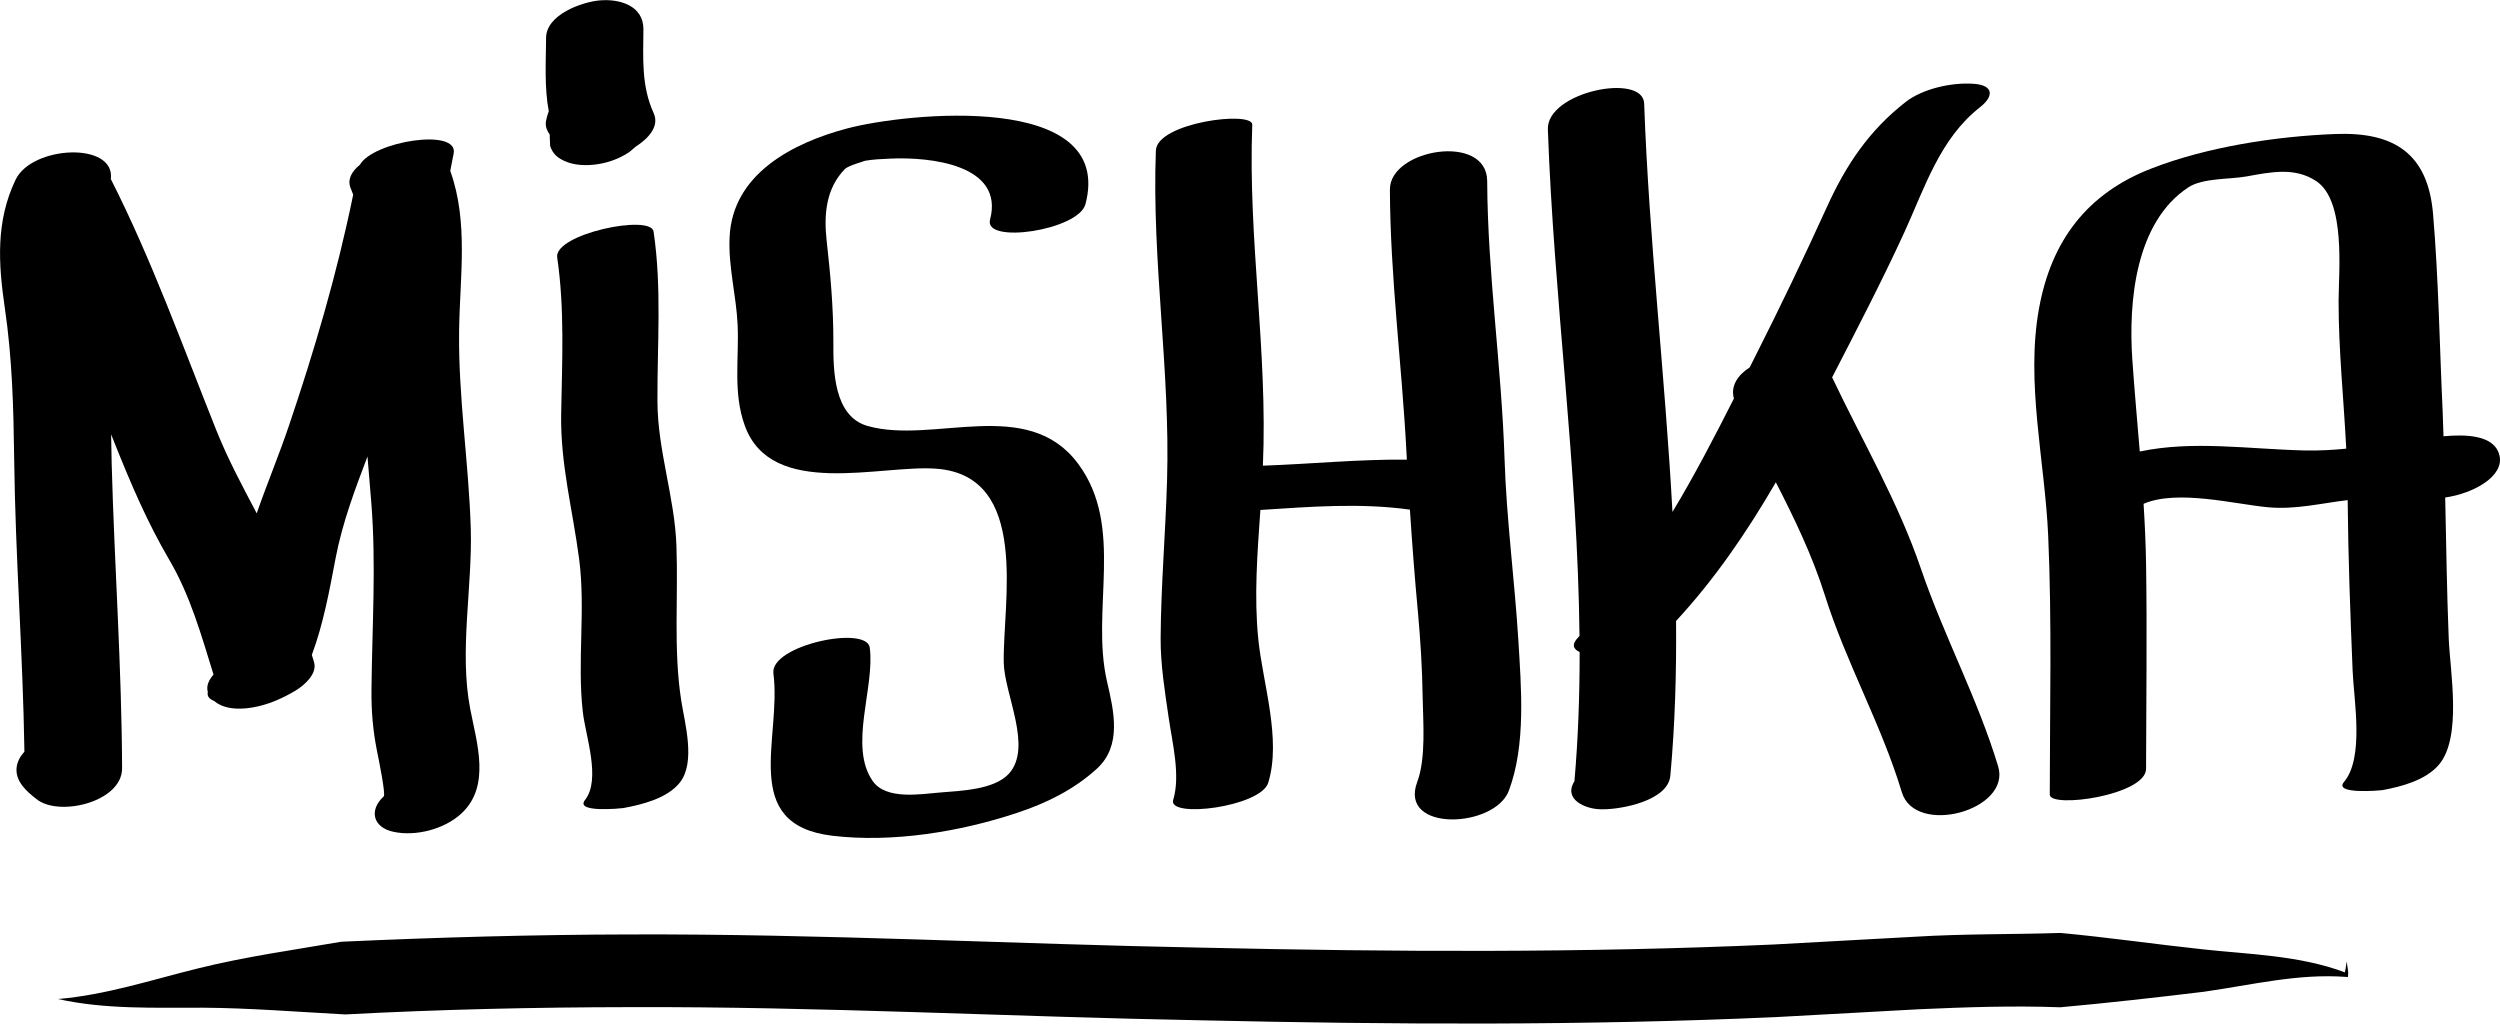
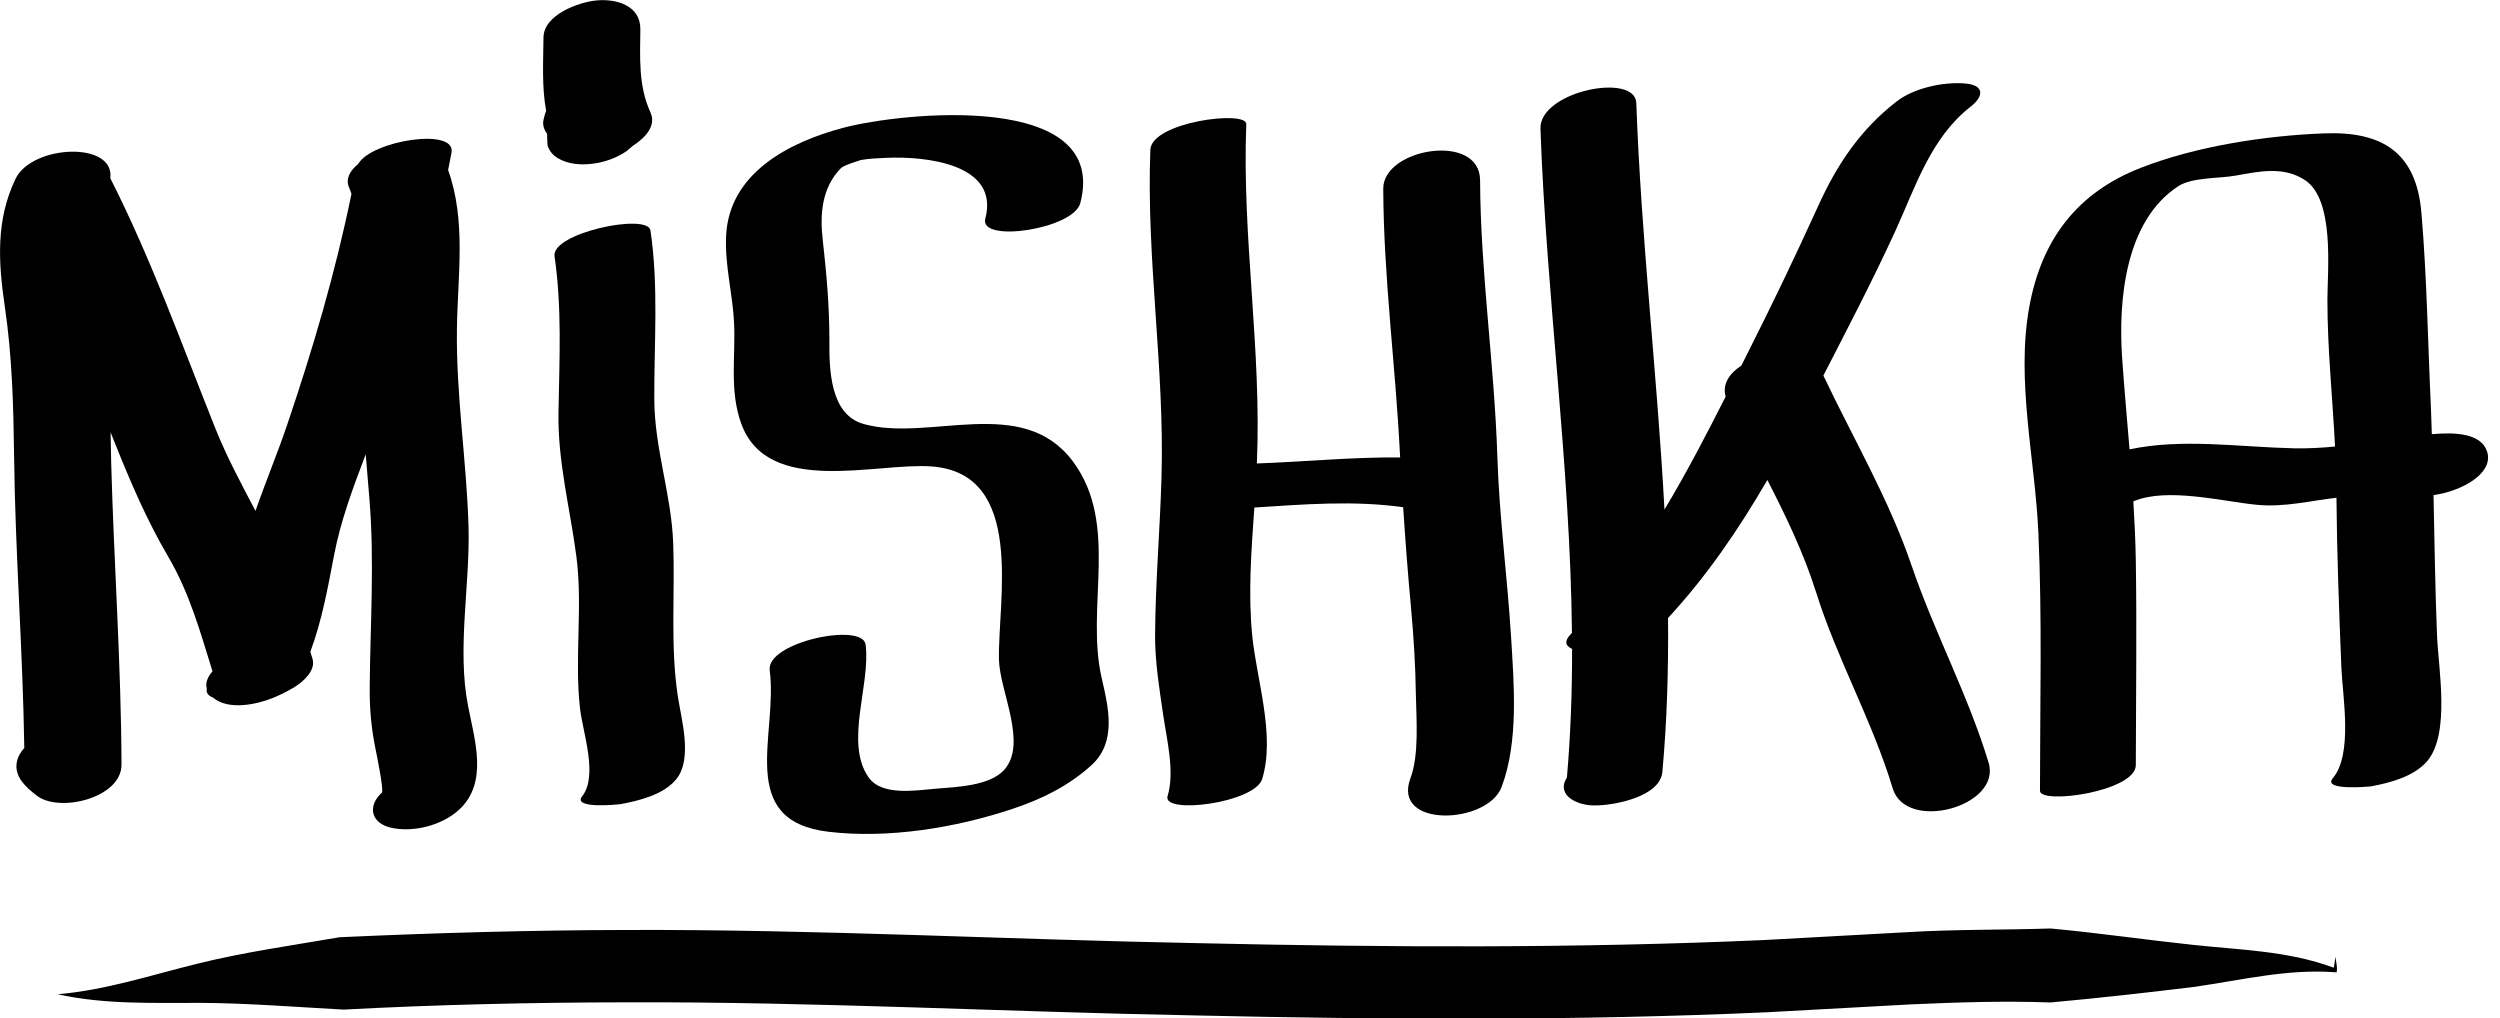
- <svg xmlns="http://www.w3.org/2000/svg" version="1.1" id="Layer_2" x="0px" y="0px" width="85.589px" height="35.034px" viewBox="32.458 20.216 85.589 35.034" enable-background="new 32.458 20.216 85.589 35.034" xml:space="preserve">
-   <g>
+ <svg xmlns="http://www.w3.org/2000/svg" version="1.1" id="Layer_2" x="0" y="0" width="86px" height="35px" viewBox="32.458 20.216 86 35" enable-background="new 32.458 20.216 86 35" xml:space="preserve">
+   <g class="header__logo-mobile">
    <path d="M36.638,46.517c-0.014-3.472-0.262-6.938-0.356-10.409c-0.008-0.34-0.015-0.681-0.02-1.021 c0.049,0.122,0.097,0.243,0.146,0.364c0.54,1.352,1.103,2.663,1.839,3.92c0.731,1.244,1.099,2.58,1.521,3.939 c-0.159,0.182-0.256,0.39-0.196,0.596c-0.033,0.15,0.059,0.245,0.212,0.306c0.537,0.46,1.55,0.231,2.113-0.008 c0.242-0.102,0.474-0.221,0.696-0.355c0.29-0.181,0.744-0.572,0.613-0.977c-0.024-0.079-0.049-0.157-0.072-0.235 c0.396-1.068,0.598-2.179,0.813-3.308c0.23-1.206,0.659-2.345,1.092-3.485c0.043,0.521,0.088,1.044,0.129,1.56 c0.174,2.147,0.028,4.27,0.008,6.422c-0.008,0.713,0.046,1.375,0.184,2.075c0.059,0.287,0.31,1.521,0.235,1.58 c-0.516,0.476-0.366,1.061,0.326,1.211c0.771,0.169,1.753-0.088,2.333-0.625c1.009-0.934,0.531-2.396,0.304-3.572 c-0.385-1.973,0.077-4.181,0.017-6.189c-0.069-2.26-0.43-4.503-0.399-6.769c0.023-1.831,0.328-3.714-0.303-5.471 c0.039-0.2,0.08-0.398,0.117-0.6c0.163-0.879-2.754-0.414-3.212,0.392c-0.29,0.235-0.438,0.519-0.313,0.806 c0.031,0.071,0.057,0.146,0.084,0.219c-0.552,2.699-1.321,5.313-2.207,7.93c-0.339,1.001-0.748,1.977-1.095,2.978 c-0.49-0.933-0.986-1.851-1.384-2.847c-1.155-2.891-2.199-5.813-3.61-8.596c0.16-1.289-2.698-1.153-3.261,0.02 c-0.682,1.426-0.592,2.866-0.369,4.393c0.254,1.721,0.298,3.411,0.32,5.147c0.039,3.347,0.3,6.689,0.351,10.04 c-0.298,0.331-0.389,0.741-0.078,1.158c0.136,0.182,0.306,0.321,0.482,0.46C34.454,48.198,36.643,47.679,36.638,46.517z" />
    <path d="M54.834,28.145c-0.089-0.613-3.416,0.084-3.3,0.885c0.259,1.776,0.167,3.561,0.136,5.352 c-0.031,1.722,0.394,3.282,0.615,4.971c0.226,1.732-0.071,3.502,0.126,5.235c0.09,0.812,0.632,2.312,0.074,3.018 c-0.354,0.447,1.237,0.285,1.31,0.275c0.646-0.12,1.509-0.331,1.938-0.875c0.552-0.697,0.165-2.042,0.045-2.82 c-0.267-1.734-0.097-3.537-0.162-5.286c-0.061-1.676-0.644-3.254-0.65-4.946C54.957,32.001,55.119,30.077,54.834,28.145z" />
    <path d="M57.958,34.791c0.91,2.514,4.648,1.327,6.551,1.471c3.238,0.239,2.272,4.607,2.313,6.641 c0.022,1.085,0.995,2.889,0.179,3.798c-0.502,0.556-1.669,0.589-2.352,0.646c-0.687,0.057-1.854,0.261-2.312-0.39 c-0.836-1.194,0.077-3.2-0.102-4.568c-0.103-0.78-3.424-0.08-3.299,0.884c0.29,2.211-1.179,5.175,2.022,5.556 c2.059,0.244,4.372-0.136,6.317-0.783c1.008-0.334,1.943-0.792,2.731-1.509c0.872-0.794,0.585-1.979,0.352-2.987 c-0.569-2.458,0.616-5.289-0.987-7.454c-1.738-2.345-4.962-0.657-7.212-1.297c-1.161-0.33-1.175-1.911-1.17-2.86 c0.002-1.202-0.098-2.302-0.231-3.491c-0.1-0.887-0.021-1.787,0.628-2.447c0.119-0.121,0.723-0.283,0.681-0.28 c0.299-0.051,0.572-0.062,0.9-0.076c1.304-0.056,3.885,0.195,3.386,2.092c-0.226,0.851,3.028,0.363,3.266-0.53 c1.021-3.874-6.138-3.131-8.159-2.593c-1.863,0.494-3.916,1.555-4.023,3.704c-0.052,1.027,0.229,2.006,0.274,3.022 C57.764,32.494,57.546,33.662,57.958,34.791z" />
    <path d="M72.413,36.661c-0.053,1.799-0.208,3.593-0.22,5.393c-0.006,0.921,0.146,1.842,0.278,2.75 c0.122,0.841,0.407,1.964,0.152,2.796c-0.198,0.646,3,0.242,3.254-0.587c0.458-1.497-0.188-3.402-0.341-4.918 c-0.147-1.451-0.032-2.945,0.072-4.42c1.708-0.11,3.418-0.249,5.119-0.011c0.076,1.163,0.164,2.321,0.272,3.48 c0.088,0.976,0.151,1.948,0.164,2.929c0.015,0.855,0.12,2.099-0.185,2.913c-0.651,1.731,2.655,1.59,3.136,0.30 c0.592-1.577,0.423-3.537,0.323-5.194c-0.13-2.059-0.404-4.106-0.47-6.166c-0.102-3.183-0.58-6.329-0.594-9.51 c-0.007-1.661-3.338-1.099-3.331,0.288c0.012,3.04,0.417,6.037,0.571,9.068c0.005,0.061,0.008,0.121,0.01,0.18 c-1.64-0.016-3.281,0.149-4.929,0.207c0.171-3.902-0.515-7.771-0.364-11.672c0.02-0.492-3.264-0.077-3.3,0.883 C71.887,29.151,72.526,32.891,72.413,36.661z" />
    <path d="M86.493,42.032c-0.254,0.259-0.159,0.414,0.045,0.506c0.001,1.474-0.05,2.949-0.178,4.424 c-0.396,0.63,0.39,0.96,0.912,0.96c0.028,0,0.055,0,0.082,0c0.622,0,2.209-0.293,2.289-1.148c0.162-1.769,0.211-3.535,0.196-5.299 c1.337-1.446,2.434-3.057,3.416-4.748c0.64,1.248,1.247,2.505,1.676,3.861c0.725,2.31,1.938,4.431,2.637,6.75 c0.459,1.521,3.754,0.621,3.298-0.885c-0.701-2.319-1.856-4.462-2.638-6.75c-0.791-2.322-1.998-4.361-3.046-6.568 c0.845-1.641,1.699-3.283,2.47-4.96c0.698-1.524,1.219-3.216,2.594-4.289c0.483-0.376,0.464-0.755-0.216-0.801 c-0.737-0.054-1.738,0.159-2.334,0.625c-1.25,0.974-2.042,2.158-2.694,3.595c-0.784,1.726-1.598,3.421-2.455,5.117 c-0.061,0.123-0.125,0.248-0.188,0.373c-0.412,0.264-0.66,0.642-0.539,1.064c-0.666,1.316-1.347,2.627-2.104,3.885 c-0.252-4.661-0.803-9.317-0.969-13.983c-0.036-1.068-3.345-0.403-3.297,0.886c0.204,5.785,1.024,11.557,1.083,17.34 C86.52,42.002,86.505,42.018,86.493,42.032z" />
    <path d="M118.027,35.8c-0.177-0.701-1.155-0.716-1.914-0.648c-0.01-0.281-0.017-0.566-0.029-0.849 c-0.106-2.241-0.139-4.53-0.329-6.765c-0.176-2.069-1.335-2.812-3.346-2.734c-2.035,0.077-4.404,0.443-6.302,1.183 c-2.197,0.853-3.421,2.471-3.841,4.784c-0.464,2.539,0.201,5.238,0.313,7.789c0.13,2.951,0.056,5.909,0.054,8.859 c0,0.484,3.297,0.027,3.297-0.884c0.004-2.338,0.037-4.676,0-7.014c-0.011-0.688-0.043-1.374-0.085-2.057 c1.155-0.499,3.106,0.01,4.255,0.118c0.933,0.089,1.826-0.138,2.732-0.244c0.017,1.946,0.09,3.905,0.17,5.851 c0.042,0.997,0.402,2.975-0.297,3.799c-0.368,0.436,1.249,0.288,1.31,0.28c0.668-0.124,1.482-0.338,1.939-0.87 c0.8-0.942,0.384-3.192,0.338-4.316c-0.065-1.611-0.086-3.223-0.121-4.834C117.144,37.111,118.208,36.515,118.027,35.8z M111.365,35.638c-1.928-0.046-3.828-0.349-5.651,0.036c-0.086-1.051-0.183-2.098-0.255-3.154 c-0.134-1.962,0.099-4.702,1.928-5.896c0.492-0.318,1.413-0.264,1.984-0.368c0.819-0.147,1.647-0.328,2.384,0.16 c1.018,0.676,0.769,3.08,0.766,4.101c-0.002,1.69,0.177,3.37,0.262,5.059C112.317,35.622,111.844,35.648,111.365,35.638z" />
    <path d="M51.159,24.322c-0.048,0.18,0.013,0.356,0.119,0.497c0,0.039,0.002,0.075,0.002,0.114c0.004,0.094,0.009,0.188,0.013,0.282 c0.062,0.194,0.182,0.343,0.362,0.446c0.325,0.196,0.737,0.232,1.108,0.196c0.439-0.041,0.882-0.191,1.245-0.439 c0.072-0.062,0.143-0.122,0.216-0.183c0.438-0.282,0.818-0.697,0.612-1.146c-0.424-0.932-0.358-1.88-0.35-2.87 c0.005-0.808-0.812-1.051-1.501-0.989c-0.608,0.054-1.827,0.489-1.831,1.279c-0.007,0.836-0.062,1.698,0.092,2.522 C51.206,24.119,51.182,24.225,51.159,24.322z" />
    <path d="M112.736,53.505c-1.558-0.585-3.283-0.615-4.851-0.787c-1.603-0.17-3.245-0.41-4.884-0.562 c-1.637,0.053-3.31,0.027-4.972,0.129l-4.88,0.268c-6.487,0.289-12.999,0.253-19.517,0.107c-6.517-0.123-13.045-0.477-19.63-0.453 c-3.288,0.008-6.565,0.099-9.862,0.25c-1.632,0.283-3.239,0.501-4.904,0.913c-1.615,0.399-3.145,0.907-4.794,1.048 c1.623,0.362,3.341,0.292,4.962,0.297c1.579,0.01,3.243,0.143,4.872,0.231c3.229-0.172,6.487-0.246,9.733-0.25 c6.487-0.024,13.015,0.329,19.565,0.451c6.548,0.146,13.114,0.186,19.683-0.11l4.907-0.269c1.603-0.071,3.198-0.127,4.829-0.067 c1.628-0.148,3.253-0.33,4.918-0.532c1.664-0.238,3.22-0.627,4.854-0.509l0.074,0.006l0.006-0.055 c0.021-0.178-0.04-0.323-0.04-0.479C112.772,53.251,112.767,53.388,112.736,53.505z" />
  </g>
</svg>
